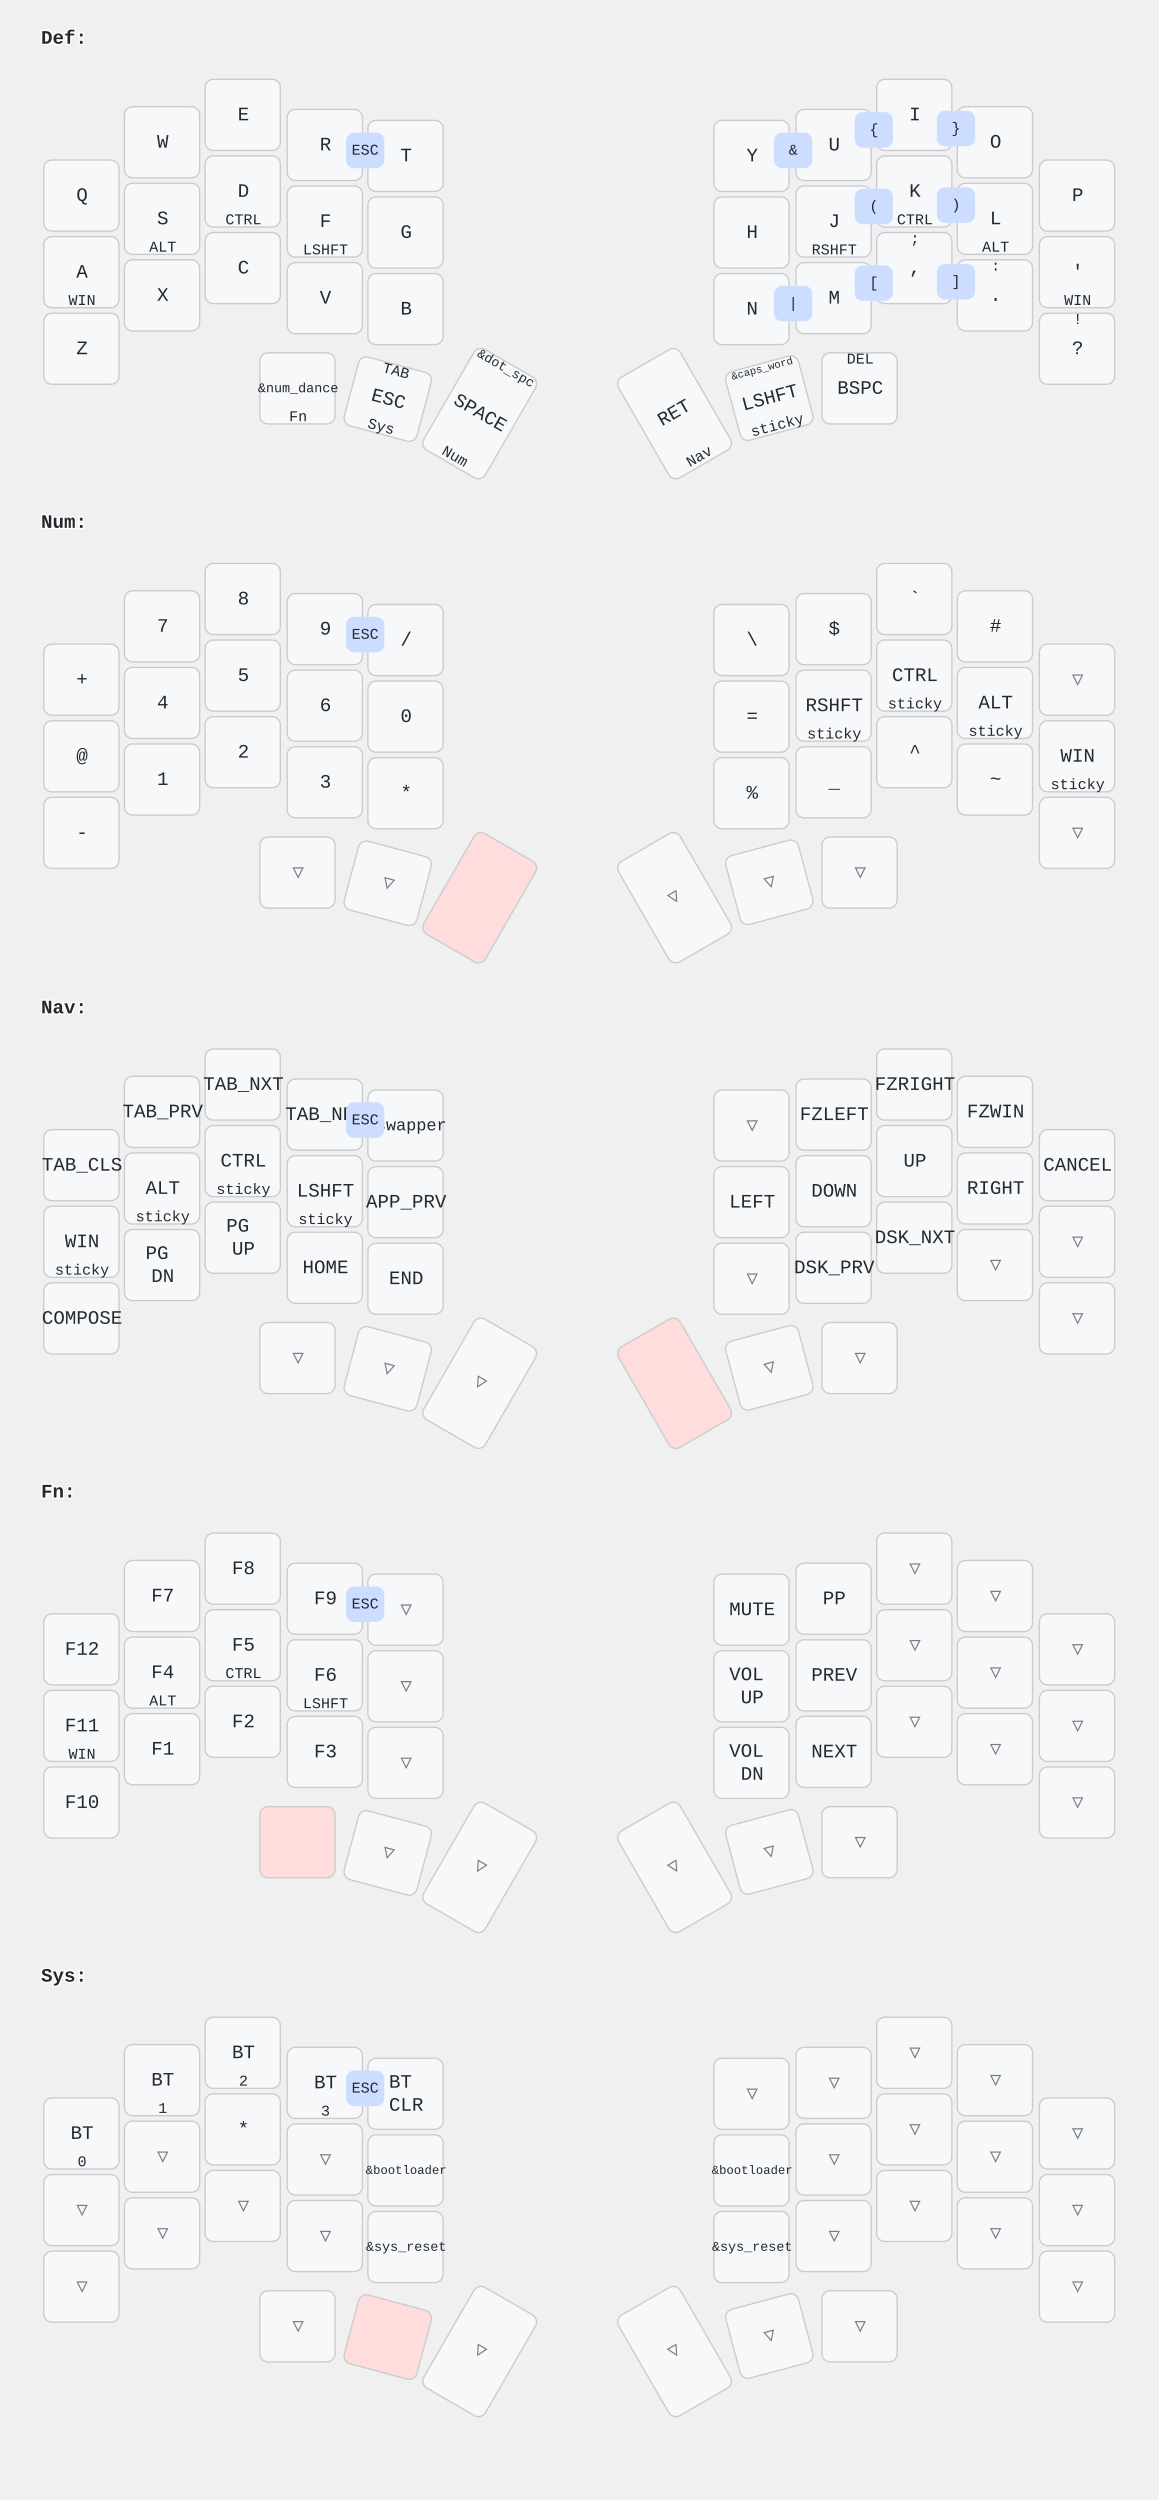
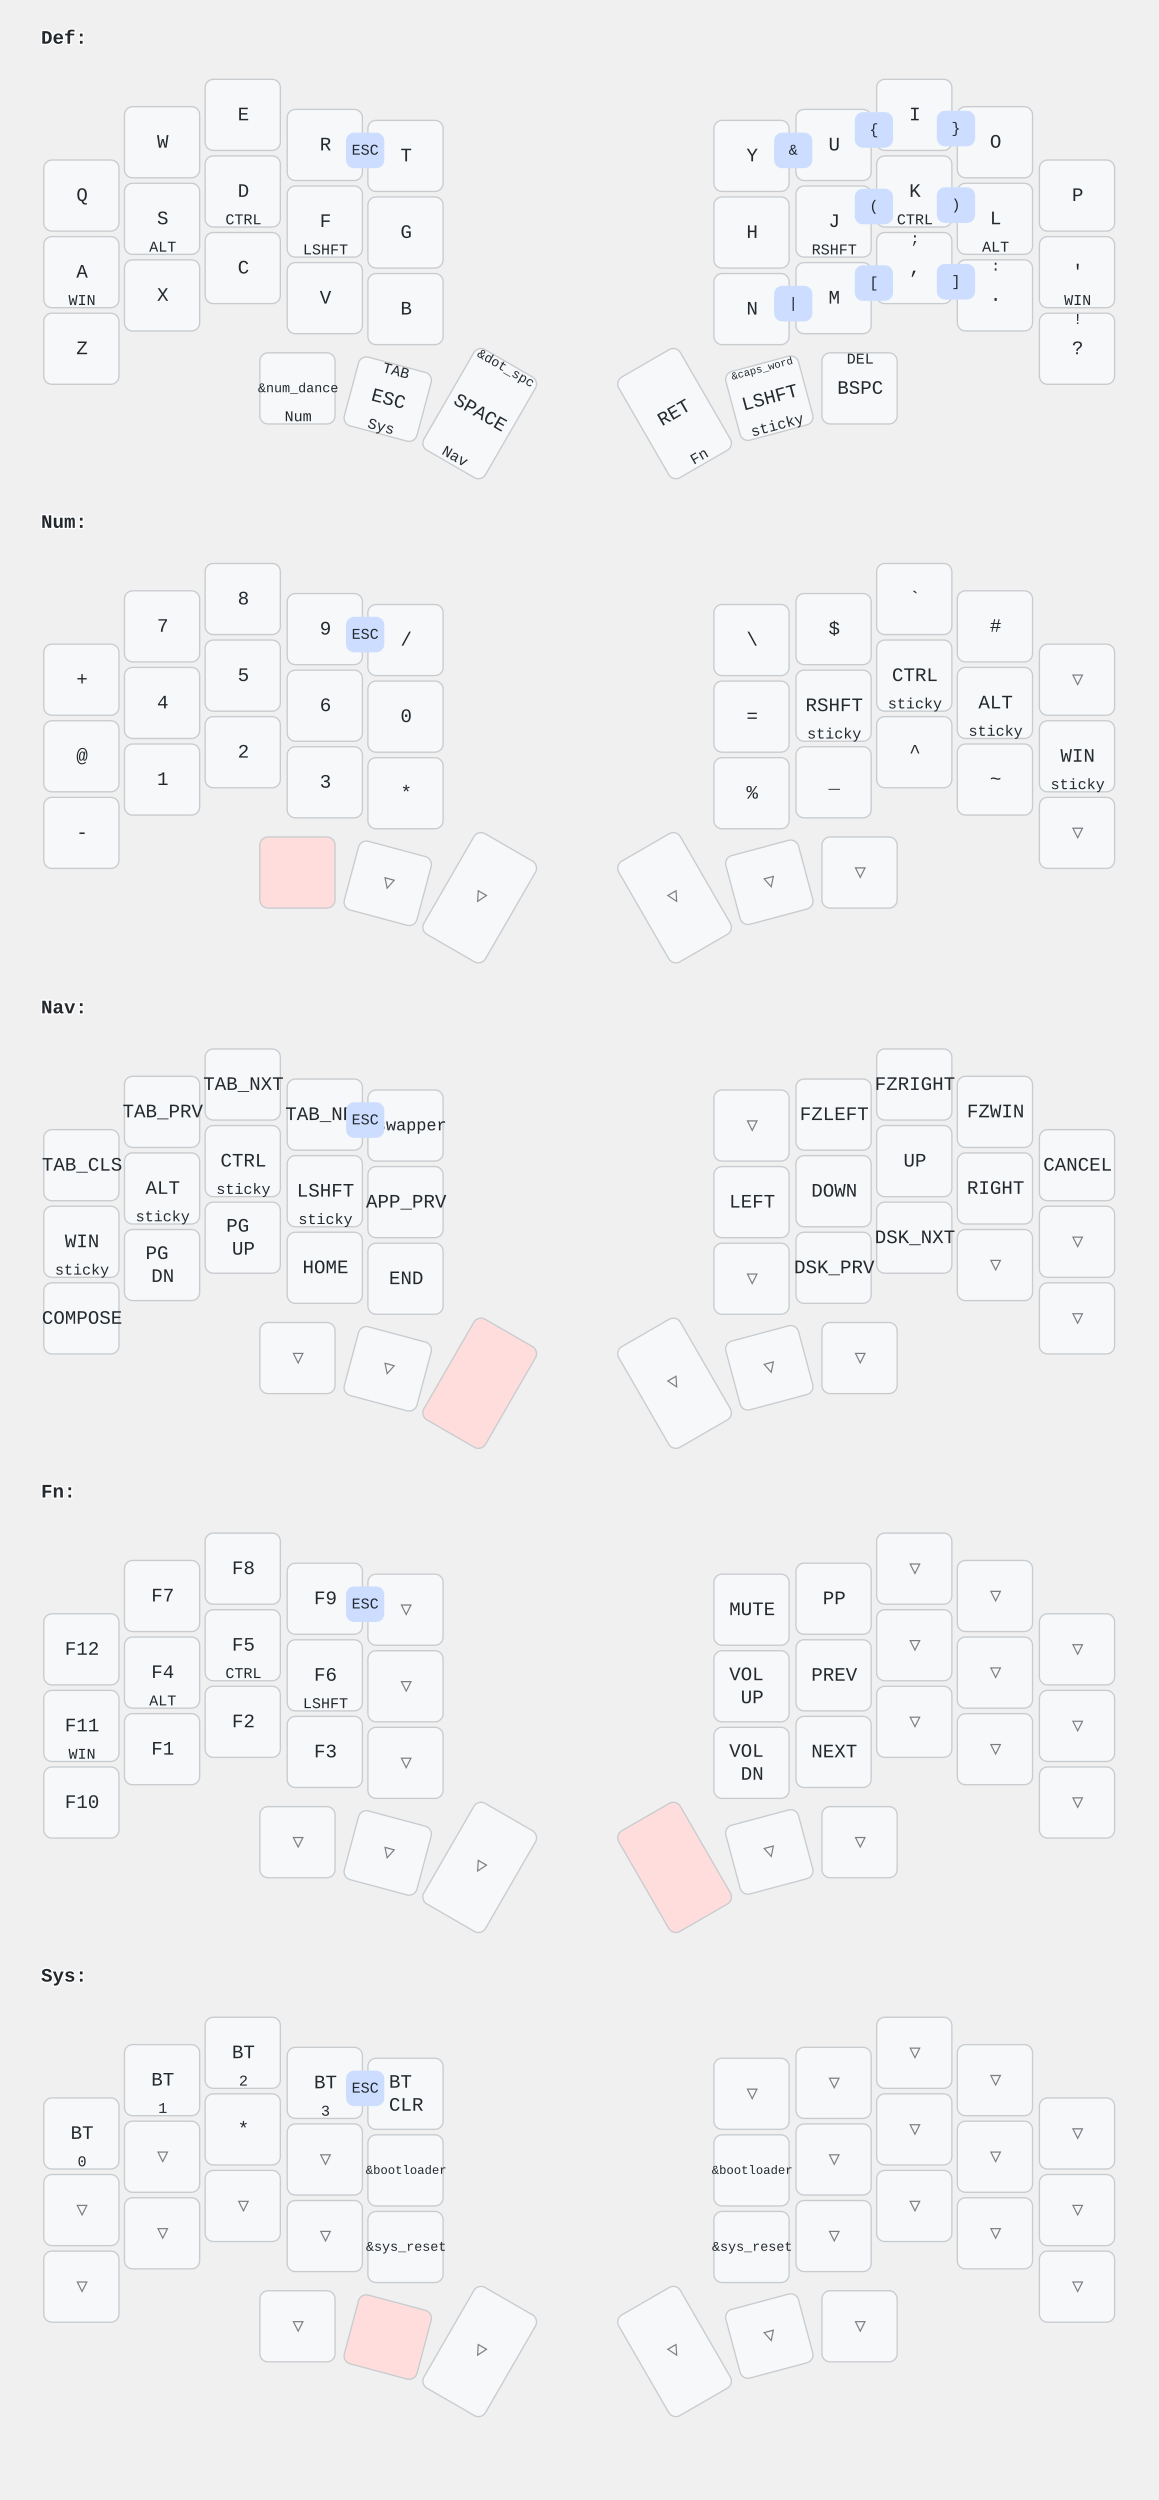
<svg xmlns="http://www.w3.org/2000/svg" width="847" height="1828" viewBox="0 0 847 1828" class="keymap">
  <style>/* inherit to force styles through use tags */
svg path {
    fill: inherit;
}

/* font and background color specifications */
svg.keymap {
    font-family: SFMono-Regular,Consolas,Liberation Mono,Menlo,monospace;
    font-size: 14px;
    font-kerning: normal;
    text-rendering: optimizeLegibility;
    fill: #24292e;
}

/* default key styling */
rect.key {
    fill: #f6f8fa;
    stroke: #c9cccf;
    stroke-width: 1;
}

/* default key side styling, only used is draw_key_sides is set */
rect.side {
    filter: brightness(90%);
}

/* color accent for combo boxes */
rect.combo, rect.combo-separate {
    fill: #cdf;
}

/* color accent for held keys */
rect.held, rect.combo.held {
    fill: #fdd;
}

/* color accent for ghost (optional) keys */
rect.ghost, rect.combo.ghost {
    stroke-dasharray: 4, 4;
    stroke-width: 2;
}

text {
    text-anchor: middle;
    dominant-baseline: middle;
}

/* styling for layer labels */
text.label {
    font-weight: bold;
    text-anchor: start;
    stroke: white;
    stroke-width: 2;
    paint-order: stroke;
}

/* styling for combo tap, and key hold/shifted label text */
text.combo, text.hold, text.shifted {
    font-size: 11px;
}

text.hold {
    text-anchor: middle;
    dominant-baseline: auto;
}

text.shifted {
    text-anchor: middle;
    dominant-baseline: hanging;
}

/* styling for hold/shifted label text in combo box */
text.combo.hold, text.combo.shifted {
    font-size: 8px;
}

/* lighter symbol for transparent keys */
text.trans {
    fill: #7b7e81;
}

/* styling for combo dendrons */
path.combo {
    stroke-width: 1;
    stroke: gray;
    fill: none;
}

/* Start Tabler Icons Cleanup */
/* cannot use height/width with glyphs */
.icon-tabler &gt; path {
    fill: inherit;
    stroke: inherit;
    stroke-width: 2;
}
/* hide tabler's default box */
.icon-tabler &gt; path[stroke="none"][fill="none"] {
    visibility: hidden;
}
/* End Tabler Icons Cleanup */
</style>
  <g transform="translate(30, 0)" class="layer-Def">
    <text x="0" y="28" class="label">Def:</text>
    <g transform="translate(0, 56)">
      <g transform="translate(30, 87)" class="key keypos-0">
        <rect rx="6" ry="6" x="-28" y="-26" width="55" height="52" class="key" />
        <text x="0" y="0" class="key tap">Q</text>
      </g>
      <g transform="translate(89, 48)" class="key keypos-1">
        <rect rx="6" ry="6" x="-28" y="-26" width="55" height="52" class="key" />
        <text x="0" y="0" class="key tap">W</text>
      </g>
      <g transform="translate(148, 28)" class="key keypos-2">
        <rect rx="6" ry="6" x="-28" y="-26" width="55" height="52" class="key" />
        <text x="0" y="0" class="key tap">E</text>
      </g>
      <g transform="translate(208, 50)" class="key keypos-3">
        <rect rx="6" ry="6" x="-28" y="-26" width="55" height="52" class="key" />
        <text x="0" y="0" class="key tap">R</text>
      </g>
      <g transform="translate(267, 58)" class="key keypos-4">
        <rect rx="6" ry="6" x="-28" y="-26" width="55" height="52" class="key" />
        <text x="0" y="0" class="key tap">T</text>
      </g>
      <g transform="translate(520, 58)" class="key keypos-5">
        <rect rx="6" ry="6" x="-28" y="-26" width="55" height="52" class="key" />
        <text x="0" y="0" class="key tap">Y</text>
      </g>
      <g transform="translate(580, 50)" class="key keypos-6">
        <rect rx="6" ry="6" x="-28" y="-26" width="55" height="52" class="key" />
        <text x="0" y="0" class="key tap">U</text>
      </g>
      <g transform="translate(639, 28)" class="key keypos-7">
        <rect rx="6" ry="6" x="-28" y="-26" width="55" height="52" class="key" />
        <text x="0" y="0" class="key tap">I</text>
      </g>
      <g transform="translate(698, 48)" class="key keypos-8">
        <rect rx="6" ry="6" x="-28" y="-26" width="55" height="52" class="key" />
        <text x="0" y="0" class="key tap">O</text>
      </g>
      <g transform="translate(758, 87)" class="key keypos-9">
        <rect rx="6" ry="6" x="-28" y="-26" width="55" height="52" class="key" />
        <text x="0" y="0" class="key tap">P</text>
      </g>
      <g transform="translate(30, 143)" class="key keypos-10">
        <rect rx="6" ry="6" x="-28" y="-26" width="55" height="52" class="key" />
        <text x="0" y="0" class="key tap">A</text>
        <text x="0" y="24" class="key hold">WIN</text>
      </g>
      <g transform="translate(89, 104)" class="key keypos-11">
        <rect rx="6" ry="6" x="-28" y="-26" width="55" height="52" class="key" />
        <text x="0" y="0" class="key tap">S</text>
        <text x="0" y="24" class="key hold">ALT</text>
      </g>
      <g transform="translate(148, 84)" class="key keypos-12">
        <rect rx="6" ry="6" x="-28" y="-26" width="55" height="52" class="key" />
        <text x="0" y="0" class="key tap">D</text>
        <text x="0" y="24" class="key hold">CTRL</text>
      </g>
      <g transform="translate(208, 106)" class="key keypos-13">
        <rect rx="6" ry="6" x="-28" y="-26" width="55" height="52" class="key" />
        <text x="0" y="0" class="key tap">F</text>
        <text x="0" y="24" class="key hold">LSHFT</text>
      </g>
      <g transform="translate(267, 114)" class="key keypos-14">
        <rect rx="6" ry="6" x="-28" y="-26" width="55" height="52" class="key" />
        <text x="0" y="0" class="key tap">G</text>
      </g>
      <g transform="translate(520, 114)" class="key keypos-15">
        <rect rx="6" ry="6" x="-28" y="-26" width="55" height="52" class="key" />
        <text x="0" y="0" class="key tap">H</text>
      </g>
      <g transform="translate(580, 106)" class="key keypos-16">
        <rect rx="6" ry="6" x="-28" y="-26" width="55" height="52" class="key" />
        <text x="0" y="0" class="key tap">J</text>
        <text x="0" y="24" class="key hold">RSHFT</text>
      </g>
      <g transform="translate(639, 84)" class="key keypos-17">
        <rect rx="6" ry="6" x="-28" y="-26" width="55" height="52" class="key" />
        <text x="0" y="0" class="key tap">K</text>
        <text x="0" y="24" class="key hold">CTRL</text>
      </g>
      <g transform="translate(698, 104)" class="key keypos-18">
        <rect rx="6" ry="6" x="-28" y="-26" width="55" height="52" class="key" />
        <text x="0" y="0" class="key tap">L</text>
        <text x="0" y="24" class="key hold">ALT</text>
      </g>
      <g transform="translate(758, 143)" class="key keypos-19">
        <rect rx="6" ry="6" x="-28" y="-26" width="55" height="52" class="key" />
        <text x="0" y="0" class="key tap">'</text>
        <text x="0" y="24" class="key hold">WIN</text>
      </g>
      <g transform="translate(30, 199)" class="key keypos-20">
        <rect rx="6" ry="6" x="-28" y="-26" width="55" height="52" class="key" />
        <text x="0" y="0" class="key tap">Z</text>
      </g>
      <g transform="translate(89, 160)" class="key keypos-21">
        <rect rx="6" ry="6" x="-28" y="-26" width="55" height="52" class="key" />
        <text x="0" y="0" class="key tap">X</text>
      </g>
      <g transform="translate(148, 140)" class="key keypos-22">
        <rect rx="6" ry="6" x="-28" y="-26" width="55" height="52" class="key" />
        <text x="0" y="0" class="key tap">C</text>
      </g>
      <g transform="translate(208, 162)" class="key keypos-23">
        <rect rx="6" ry="6" x="-28" y="-26" width="55" height="52" class="key" />
        <text x="0" y="0" class="key tap">V</text>
      </g>
      <g transform="translate(267, 170)" class="key keypos-24">
        <rect rx="6" ry="6" x="-28" y="-26" width="55" height="52" class="key" />
        <text x="0" y="0" class="key tap">B</text>
      </g>
      <g transform="translate(520, 170)" class="key keypos-25">
        <rect rx="6" ry="6" x="-28" y="-26" width="55" height="52" class="key" />
        <text x="0" y="0" class="key tap">N</text>
      </g>
      <g transform="translate(580, 162)" class="key keypos-26">
        <rect rx="6" ry="6" x="-28" y="-26" width="55" height="52" class="key" />
        <text x="0" y="0" class="key tap">M</text>
      </g>
      <g transform="translate(639, 140)" class="key keypos-27">
        <rect rx="6" ry="6" x="-28" y="-26" width="55" height="52" class="key" />
        <text x="0" y="0" class="key tap">,</text>
        <text x="0" y="-24" class="key shifted">;</text>
      </g>
      <g transform="translate(698, 160)" class="key keypos-28">
        <rect rx="6" ry="6" x="-28" y="-26" width="55" height="52" class="key" />
        <text x="0" y="0" class="key tap">.</text>
        <text x="0" y="-24" class="key shifted">:</text>
      </g>
      <g transform="translate(758, 199)" class="key keypos-29">
        <rect rx="6" ry="6" x="-28" y="-26" width="55" height="52" class="key" />
        <text x="0" y="0" class="key tap">?</text>
        <text x="0" y="-24" class="key shifted">!</text>
      </g>
      <g transform="translate(188, 228)" class="key keypos-30">
        <rect rx="6" ry="6" x="-28" y="-26" width="55" height="52" class="key" />
        <text x="0" y="0" class="key tap">
          <tspan style="font-size: 70%">&amp;num_dance</tspan>
        </text>
-         <text x="0" y="24" class="key hold">Fn</text>
+         <text x="0" y="24" class="key hold">Num</text>
      </g>
      <g transform="translate(254, 236) rotate(15.0)" class="key keypos-31">
        <rect rx="6" ry="6" x="-28" y="-26" width="55" height="52" class="key" />
        <text x="0" y="0" class="key tap">ESC</text>
        <text x="0" y="24" class="key hold">Sys</text>
        <text x="0" y="-24" class="key shifted">TAB</text>
      </g>
      <g transform="translate(321, 246) rotate(30.0)" class="key keypos-32">
        <rect rx="6" ry="6" x="-26" y="-42" width="52" height="85" class="key" />
        <text x="0" y="0" class="key tap">SPACE</text>
-         <text x="0" y="40" class="key hold">Num</text>
+         <text x="0" y="40" class="key hold">Nav</text>
        <text x="0" y="-40" class="key shifted">
          <tspan style="font-size: 88%">&amp;dot_spc</tspan>
        </text>
      </g>
      <g transform="translate(463, 246) rotate(-30.0)" class="key keypos-33">
        <rect rx="6" ry="6" x="-26" y="-42" width="52" height="85" class="key" />
        <text x="0" y="0" class="key tap">RET</text>
-         <text x="0" y="40" class="key hold">Nav</text>
+         <text x="0" y="40" class="key hold">Fn</text>
      </g>
      <g transform="translate(533, 235) rotate(-15.0)" class="key keypos-34">
        <rect rx="6" ry="6" x="-28" y="-26" width="55" height="52" class="key" />
        <text x="0" y="0" class="key tap">LSHFT</text>
        <text x="0" y="24" class="key hold">sticky</text>
        <text x="0" y="-24" class="key shifted">
          <tspan style="font-size: 70%">&amp;caps_word</tspan>
        </text>
      </g>
      <g transform="translate(599, 228)" class="key keypos-35">
        <rect rx="6" ry="6" x="-28" y="-26" width="55" height="52" class="key" />
        <text x="0" y="0" class="key tap">BSPC</text>
        <text x="0" y="-24" class="key shifted">DEL</text>
      </g>
      <g class="combo combopos-0">
        <rect rx="6" ry="6" x="223" y="41" width="28" height="26" class="combo" />
        <text x="237" y="54" class="combo tap">ESC</text>
      </g>
      <g class="combo combopos-1">
        <rect rx="6" ry="6" x="536" y="41" width="28" height="26" class="combo" />
        <text x="550" y="54" class="combo tap">&amp;</text>
      </g>
      <g class="combo combopos-2">
        <rect rx="6" ry="6" x="595" y="26" width="28" height="26" class="combo" />
        <text x="609" y="39" class="combo tap">{</text>
      </g>
      <g class="combo combopos-3">
        <rect rx="6" ry="6" x="655" y="25" width="28" height="26" class="combo" />
        <text x="669" y="38" class="combo tap">}</text>
      </g>
      <g class="combo combopos-4">
        <rect rx="6" ry="6" x="595" y="82" width="28" height="26" class="combo" />
        <text x="609" y="95" class="combo tap">(</text>
      </g>
      <g class="combo combopos-5">
        <rect rx="6" ry="6" x="655" y="81" width="28" height="26" class="combo" />
        <text x="669" y="94" class="combo tap">)</text>
      </g>
      <g class="combo combopos-6">
        <rect rx="6" ry="6" x="536" y="153" width="28" height="26" class="combo" />
        <text x="550" y="166" class="combo tap">|</text>
      </g>
      <g class="combo combopos-7">
        <rect rx="6" ry="6" x="595" y="138" width="28" height="26" class="combo" />
        <text x="609" y="151" class="combo tap">[</text>
      </g>
      <g class="combo combopos-8">
        <rect rx="6" ry="6" x="655" y="137" width="28" height="26" class="combo" />
        <text x="669" y="150" class="combo tap">]</text>
      </g>
    </g>
  </g>
  <g transform="translate(30, 354)" class="layer-Num">
    <text x="0" y="28" class="label">Num:</text>
    <g transform="translate(0, 56)">
      <g transform="translate(30, 87)" class="key keypos-0">
        <rect rx="6" ry="6" x="-28" y="-26" width="55" height="52" class="key" />
        <text x="0" y="0" class="key tap">+</text>
      </g>
      <g transform="translate(89, 48)" class="key keypos-1">
        <rect rx="6" ry="6" x="-28" y="-26" width="55" height="52" class="key" />
        <text x="0" y="0" class="key tap">7</text>
      </g>
      <g transform="translate(148, 28)" class="key keypos-2">
        <rect rx="6" ry="6" x="-28" y="-26" width="55" height="52" class="key" />
        <text x="0" y="0" class="key tap">8</text>
      </g>
      <g transform="translate(208, 50)" class="key keypos-3">
        <rect rx="6" ry="6" x="-28" y="-26" width="55" height="52" class="key" />
        <text x="0" y="0" class="key tap">9</text>
      </g>
      <g transform="translate(267, 58)" class="key keypos-4">
        <rect rx="6" ry="6" x="-28" y="-26" width="55" height="52" class="key" />
        <text x="0" y="0" class="key tap">/</text>
      </g>
      <g transform="translate(520, 58)" class="key keypos-5">
        <rect rx="6" ry="6" x="-28" y="-26" width="55" height="52" class="key" />
        <text x="0" y="0" class="key tap">\</text>
      </g>
      <g transform="translate(580, 50)" class="key keypos-6">
        <rect rx="6" ry="6" x="-28" y="-26" width="55" height="52" class="key" />
        <text x="0" y="0" class="key tap">$</text>
      </g>
      <g transform="translate(639, 28)" class="key keypos-7">
        <rect rx="6" ry="6" x="-28" y="-26" width="55" height="52" class="key" />
        <text x="0" y="0" class="key tap">`</text>
      </g>
      <g transform="translate(698, 48)" class="key keypos-8">
        <rect rx="6" ry="6" x="-28" y="-26" width="55" height="52" class="key" />
        <text x="0" y="0" class="key tap">#</text>
      </g>
      <g transform="translate(758, 87)" class="key trans keypos-9">
        <rect rx="6" ry="6" x="-28" y="-26" width="55" height="52" class="key trans" />
        <text x="0" y="0" class="key trans tap">▽</text>
      </g>
      <g transform="translate(30, 143)" class="key keypos-10">
        <rect rx="6" ry="6" x="-28" y="-26" width="55" height="52" class="key" />
        <text x="0" y="0" class="key tap">@</text>
      </g>
      <g transform="translate(89, 104)" class="key keypos-11">
        <rect rx="6" ry="6" x="-28" y="-26" width="55" height="52" class="key" />
        <text x="0" y="0" class="key tap">4</text>
      </g>
      <g transform="translate(148, 84)" class="key keypos-12">
        <rect rx="6" ry="6" x="-28" y="-26" width="55" height="52" class="key" />
        <text x="0" y="0" class="key tap">5</text>
      </g>
      <g transform="translate(208, 106)" class="key keypos-13">
        <rect rx="6" ry="6" x="-28" y="-26" width="55" height="52" class="key" />
        <text x="0" y="0" class="key tap">6</text>
      </g>
      <g transform="translate(267, 114)" class="key keypos-14">
        <rect rx="6" ry="6" x="-28" y="-26" width="55" height="52" class="key" />
        <text x="0" y="0" class="key tap">0</text>
      </g>
      <g transform="translate(520, 114)" class="key keypos-15">
        <rect rx="6" ry="6" x="-28" y="-26" width="55" height="52" class="key" />
        <text x="0" y="0" class="key tap">=</text>
      </g>
      <g transform="translate(580, 106)" class="key keypos-16">
        <rect rx="6" ry="6" x="-28" y="-26" width="55" height="52" class="key" />
        <text x="0" y="0" class="key tap">RSHFT</text>
        <text x="0" y="24" class="key hold">sticky</text>
      </g>
      <g transform="translate(639, 84)" class="key keypos-17">
        <rect rx="6" ry="6" x="-28" y="-26" width="55" height="52" class="key" />
        <text x="0" y="0" class="key tap">CTRL</text>
        <text x="0" y="24" class="key hold">sticky</text>
      </g>
      <g transform="translate(698, 104)" class="key keypos-18">
        <rect rx="6" ry="6" x="-28" y="-26" width="55" height="52" class="key" />
        <text x="0" y="0" class="key tap">ALT</text>
        <text x="0" y="24" class="key hold">sticky</text>
      </g>
      <g transform="translate(758, 143)" class="key keypos-19">
        <rect rx="6" ry="6" x="-28" y="-26" width="55" height="52" class="key" />
        <text x="0" y="0" class="key tap">WIN</text>
        <text x="0" y="24" class="key hold">sticky</text>
      </g>
      <g transform="translate(30, 199)" class="key keypos-20">
        <rect rx="6" ry="6" x="-28" y="-26" width="55" height="52" class="key" />
        <text x="0" y="0" class="key tap">-</text>
      </g>
      <g transform="translate(89, 160)" class="key keypos-21">
        <rect rx="6" ry="6" x="-28" y="-26" width="55" height="52" class="key" />
        <text x="0" y="0" class="key tap">1</text>
      </g>
      <g transform="translate(148, 140)" class="key keypos-22">
        <rect rx="6" ry="6" x="-28" y="-26" width="55" height="52" class="key" />
        <text x="0" y="0" class="key tap">2</text>
      </g>
      <g transform="translate(208, 162)" class="key keypos-23">
        <rect rx="6" ry="6" x="-28" y="-26" width="55" height="52" class="key" />
        <text x="0" y="0" class="key tap">3</text>
      </g>
      <g transform="translate(267, 170)" class="key keypos-24">
        <rect rx="6" ry="6" x="-28" y="-26" width="55" height="52" class="key" />
        <text x="0" y="0" class="key tap">*</text>
      </g>
      <g transform="translate(520, 170)" class="key keypos-25">
        <rect rx="6" ry="6" x="-28" y="-26" width="55" height="52" class="key" />
        <text x="0" y="0" class="key tap">%</text>
      </g>
      <g transform="translate(580, 162)" class="key keypos-26">
        <rect rx="6" ry="6" x="-28" y="-26" width="55" height="52" class="key" />
        <text x="0" y="0" class="key tap">_</text>
      </g>
      <g transform="translate(639, 140)" class="key keypos-27">
        <rect rx="6" ry="6" x="-28" y="-26" width="55" height="52" class="key" />
        <text x="0" y="0" class="key tap">^</text>
      </g>
      <g transform="translate(698, 160)" class="key keypos-28">
        <rect rx="6" ry="6" x="-28" y="-26" width="55" height="52" class="key" />
        <text x="0" y="0" class="key tap">~</text>
      </g>
      <g transform="translate(758, 199)" class="key trans keypos-29">
        <rect rx="6" ry="6" x="-28" y="-26" width="55" height="52" class="key trans" />
        <text x="0" y="0" class="key trans tap">▽</text>
      </g>
-       <g transform="translate(188, 228)" class="key trans keypos-30">
-         <rect rx="6" ry="6" x="-28" y="-26" width="55" height="52" class="key trans" />
-         <text x="0" y="0" class="key trans tap">▽</text>
+       <g transform="translate(188, 228)" class="key held keypos-30">
+         <rect rx="6" ry="6" x="-28" y="-26" width="55" height="52" class="key held" />
      </g>
      <g transform="translate(254, 236) rotate(15.0)" class="key trans keypos-31">
        <rect rx="6" ry="6" x="-28" y="-26" width="55" height="52" class="key trans" />
        <text x="0" y="0" class="key trans tap">▽</text>
      </g>
-       <g transform="translate(321, 246) rotate(30.0)" class="key held keypos-32">
-         <rect rx="6" ry="6" x="-26" y="-42" width="52" height="85" class="key held" />
+       <g transform="translate(321, 246) rotate(30.0)" class="key trans keypos-32">
+         <rect rx="6" ry="6" x="-26" y="-42" width="52" height="85" class="key trans" />
+         <text x="0" y="0" class="key trans tap">▽</text>
      </g>
      <g transform="translate(463, 246) rotate(-30.0)" class="key trans keypos-33">
        <rect rx="6" ry="6" x="-26" y="-42" width="52" height="85" class="key trans" />
        <text x="0" y="0" class="key trans tap">▽</text>
      </g>
      <g transform="translate(533, 235) rotate(-15.0)" class="key trans keypos-34">
        <rect rx="6" ry="6" x="-28" y="-26" width="55" height="52" class="key trans" />
        <text x="0" y="0" class="key trans tap">▽</text>
      </g>
      <g transform="translate(599, 228)" class="key trans keypos-35">
        <rect rx="6" ry="6" x="-28" y="-26" width="55" height="52" class="key trans" />
        <text x="0" y="0" class="key trans tap">▽</text>
      </g>
      <g class="combo combopos-0">
        <rect rx="6" ry="6" x="223" y="41" width="28" height="26" class="combo" />
        <text x="237" y="54" class="combo tap">ESC</text>
      </g>
    </g>
  </g>
  <g transform="translate(30, 709)" class="layer-Nav">
    <text x="0" y="28" class="label">Nav:</text>
    <g transform="translate(0, 56)">
      <g transform="translate(30, 87)" class="key keypos-0">
        <rect rx="6" ry="6" x="-28" y="-26" width="55" height="52" class="key" />
        <text x="0" y="0" class="key tap">TAB_CLS</text>
      </g>
      <g transform="translate(89, 48)" class="key keypos-1">
        <rect rx="6" ry="6" x="-28" y="-26" width="55" height="52" class="key" />
        <text x="0" y="0" class="key tap">TAB_PRV</text>
      </g>
      <g transform="translate(148, 28)" class="key keypos-2">
        <rect rx="6" ry="6" x="-28" y="-26" width="55" height="52" class="key" />
        <text x="0" y="0" class="key tap">TAB_NXT</text>
      </g>
      <g transform="translate(208, 50)" class="key keypos-3">
        <rect rx="6" ry="6" x="-28" y="-26" width="55" height="52" class="key" />
        <text x="0" y="0" class="key tap">TAB_NEW</text>
      </g>
      <g transform="translate(267, 58)" class="key keypos-4">
        <rect rx="6" ry="6" x="-28" y="-26" width="55" height="52" class="key" />
        <text x="0" y="0" class="key tap">
          <tspan style="font-size: 88%">&amp;swapper</tspan>
        </text>
      </g>
      <g transform="translate(520, 58)" class="key trans keypos-5">
        <rect rx="6" ry="6" x="-28" y="-26" width="55" height="52" class="key trans" />
        <text x="0" y="0" class="key trans tap">▽</text>
      </g>
      <g transform="translate(580, 50)" class="key keypos-6">
        <rect rx="6" ry="6" x="-28" y="-26" width="55" height="52" class="key" />
        <text x="0" y="0" class="key tap">FZLEFT</text>
      </g>
      <g transform="translate(639, 28)" class="key keypos-7">
        <rect rx="6" ry="6" x="-28" y="-26" width="55" height="52" class="key" />
        <text x="0" y="0" class="key tap">FZRIGHT</text>
      </g>
      <g transform="translate(698, 48)" class="key keypos-8">
        <rect rx="6" ry="6" x="-28" y="-26" width="55" height="52" class="key" />
        <text x="0" y="0" class="key tap">FZWIN</text>
      </g>
      <g transform="translate(758, 87)" class="key keypos-9">
        <rect rx="6" ry="6" x="-28" y="-26" width="55" height="52" class="key" />
        <text x="0" y="0" class="key tap">CANCEL</text>
      </g>
      <g transform="translate(30, 143)" class="key keypos-10">
        <rect rx="6" ry="6" x="-28" y="-26" width="55" height="52" class="key" />
        <text x="0" y="0" class="key tap">WIN</text>
        <text x="0" y="24" class="key hold">sticky</text>
      </g>
      <g transform="translate(89, 104)" class="key keypos-11">
        <rect rx="6" ry="6" x="-28" y="-26" width="55" height="52" class="key" />
        <text x="0" y="0" class="key tap">ALT</text>
        <text x="0" y="24" class="key hold">sticky</text>
      </g>
      <g transform="translate(148, 84)" class="key keypos-12">
        <rect rx="6" ry="6" x="-28" y="-26" width="55" height="52" class="key" />
        <text x="0" y="0" class="key tap">CTRL</text>
        <text x="0" y="24" class="key hold">sticky</text>
      </g>
      <g transform="translate(208, 106)" class="key keypos-13">
        <rect rx="6" ry="6" x="-28" y="-26" width="55" height="52" class="key" />
        <text x="0" y="0" class="key tap">LSHFT</text>
        <text x="0" y="24" class="key hold">sticky</text>
      </g>
      <g transform="translate(267, 114)" class="key keypos-14">
        <rect rx="6" ry="6" x="-28" y="-26" width="55" height="52" class="key" />
        <text x="0" y="0" class="key tap">APP_PRV</text>
      </g>
      <g transform="translate(520, 114)" class="key keypos-15">
        <rect rx="6" ry="6" x="-28" y="-26" width="55" height="52" class="key" />
        <text x="0" y="0" class="key tap">LEFT</text>
      </g>
      <g transform="translate(580, 106)" class="key keypos-16">
        <rect rx="6" ry="6" x="-28" y="-26" width="55" height="52" class="key" />
        <text x="0" y="0" class="key tap">DOWN</text>
      </g>
      <g transform="translate(639, 84)" class="key keypos-17">
        <rect rx="6" ry="6" x="-28" y="-26" width="55" height="52" class="key" />
        <text x="0" y="0" class="key tap">UP</text>
      </g>
      <g transform="translate(698, 104)" class="key keypos-18">
        <rect rx="6" ry="6" x="-28" y="-26" width="55" height="52" class="key" />
        <text x="0" y="0" class="key tap">RIGHT</text>
      </g>
      <g transform="translate(758, 143)" class="key trans keypos-19">
        <rect rx="6" ry="6" x="-28" y="-26" width="55" height="52" class="key trans" />
        <text x="0" y="0" class="key trans tap">▽</text>
      </g>
      <g transform="translate(30, 199)" class="key keypos-20">
        <rect rx="6" ry="6" x="-28" y="-26" width="55" height="52" class="key" />
        <text x="0" y="0" class="key tap">COMPOSE</text>
      </g>
      <g transform="translate(89, 160)" class="key keypos-21">
        <rect rx="6" ry="6" x="-28" y="-26" width="55" height="52" class="key" />
        <text x="0" y="0" class="key tap">
          <tspan x="0" dy="-0.6em">PG</tspan>
          <tspan x="0" dy="1.2em">DN</tspan>
        </text>
      </g>
      <g transform="translate(148, 140)" class="key keypos-22">
        <rect rx="6" ry="6" x="-28" y="-26" width="55" height="52" class="key" />
        <text x="0" y="0" class="key tap">
          <tspan x="0" dy="-0.6em">PG</tspan>
          <tspan x="0" dy="1.2em">UP</tspan>
        </text>
      </g>
      <g transform="translate(208, 162)" class="key keypos-23">
        <rect rx="6" ry="6" x="-28" y="-26" width="55" height="52" class="key" />
        <text x="0" y="0" class="key tap">HOME</text>
      </g>
      <g transform="translate(267, 170)" class="key keypos-24">
        <rect rx="6" ry="6" x="-28" y="-26" width="55" height="52" class="key" />
        <text x="0" y="0" class="key tap">END</text>
      </g>
      <g transform="translate(520, 170)" class="key trans keypos-25">
        <rect rx="6" ry="6" x="-28" y="-26" width="55" height="52" class="key trans" />
        <text x="0" y="0" class="key trans tap">▽</text>
      </g>
      <g transform="translate(580, 162)" class="key keypos-26">
        <rect rx="6" ry="6" x="-28" y="-26" width="55" height="52" class="key" />
        <text x="0" y="0" class="key tap">DSK_PRV</text>
      </g>
      <g transform="translate(639, 140)" class="key keypos-27">
        <rect rx="6" ry="6" x="-28" y="-26" width="55" height="52" class="key" />
        <text x="0" y="0" class="key tap">DSK_NXT</text>
      </g>
      <g transform="translate(698, 160)" class="key trans keypos-28">
        <rect rx="6" ry="6" x="-28" y="-26" width="55" height="52" class="key trans" />
        <text x="0" y="0" class="key trans tap">▽</text>
      </g>
      <g transform="translate(758, 199)" class="key trans keypos-29">
        <rect rx="6" ry="6" x="-28" y="-26" width="55" height="52" class="key trans" />
        <text x="0" y="0" class="key trans tap">▽</text>
      </g>
      <g transform="translate(188, 228)" class="key trans keypos-30">
        <rect rx="6" ry="6" x="-28" y="-26" width="55" height="52" class="key trans" />
        <text x="0" y="0" class="key trans tap">▽</text>
      </g>
      <g transform="translate(254, 236) rotate(15.0)" class="key trans keypos-31">
        <rect rx="6" ry="6" x="-28" y="-26" width="55" height="52" class="key trans" />
        <text x="0" y="0" class="key trans tap">▽</text>
      </g>
-       <g transform="translate(321, 246) rotate(30.0)" class="key trans keypos-32">
+       <g transform="translate(321, 246) rotate(30.0)" class="key held keypos-32">
+         <rect rx="6" ry="6" x="-26" y="-42" width="52" height="85" class="key held" />
+       </g>
+       <g transform="translate(463, 246) rotate(-30.0)" class="key trans keypos-33">
        <rect rx="6" ry="6" x="-26" y="-42" width="52" height="85" class="key trans" />
        <text x="0" y="0" class="key trans tap">▽</text>
-       </g>
-       <g transform="translate(463, 246) rotate(-30.0)" class="key held keypos-33">
-         <rect rx="6" ry="6" x="-26" y="-42" width="52" height="85" class="key held" />
      </g>
      <g transform="translate(533, 235) rotate(-15.0)" class="key trans keypos-34">
        <rect rx="6" ry="6" x="-28" y="-26" width="55" height="52" class="key trans" />
        <text x="0" y="0" class="key trans tap">▽</text>
      </g>
      <g transform="translate(599, 228)" class="key trans keypos-35">
        <rect rx="6" ry="6" x="-28" y="-26" width="55" height="52" class="key trans" />
        <text x="0" y="0" class="key trans tap">▽</text>
      </g>
      <g class="combo combopos-0">
        <rect rx="6" ry="6" x="223" y="41" width="28" height="26" class="combo" />
        <text x="237" y="54" class="combo tap">ESC</text>
      </g>
    </g>
  </g>
  <g transform="translate(30, 1063)" class="layer-Fn">
    <text x="0" y="28" class="label">Fn:</text>
    <g transform="translate(0, 56)">
      <g transform="translate(30, 87)" class="key keypos-0">
        <rect rx="6" ry="6" x="-28" y="-26" width="55" height="52" class="key" />
        <text x="0" y="0" class="key tap">F12</text>
      </g>
      <g transform="translate(89, 48)" class="key keypos-1">
        <rect rx="6" ry="6" x="-28" y="-26" width="55" height="52" class="key" />
        <text x="0" y="0" class="key tap">F7</text>
      </g>
      <g transform="translate(148, 28)" class="key keypos-2">
        <rect rx="6" ry="6" x="-28" y="-26" width="55" height="52" class="key" />
        <text x="0" y="0" class="key tap">F8</text>
      </g>
      <g transform="translate(208, 50)" class="key keypos-3">
        <rect rx="6" ry="6" x="-28" y="-26" width="55" height="52" class="key" />
        <text x="0" y="0" class="key tap">F9</text>
      </g>
      <g transform="translate(267, 58)" class="key trans keypos-4">
        <rect rx="6" ry="6" x="-28" y="-26" width="55" height="52" class="key trans" />
        <text x="0" y="0" class="key trans tap">▽</text>
      </g>
      <g transform="translate(520, 58)" class="key keypos-5">
        <rect rx="6" ry="6" x="-28" y="-26" width="55" height="52" class="key" />
        <text x="0" y="0" class="key tap">MUTE</text>
      </g>
      <g transform="translate(580, 50)" class="key keypos-6">
        <rect rx="6" ry="6" x="-28" y="-26" width="55" height="52" class="key" />
        <text x="0" y="0" class="key tap">PP</text>
      </g>
      <g transform="translate(639, 28)" class="key trans keypos-7">
        <rect rx="6" ry="6" x="-28" y="-26" width="55" height="52" class="key trans" />
        <text x="0" y="0" class="key trans tap">▽</text>
      </g>
      <g transform="translate(698, 48)" class="key trans keypos-8">
        <rect rx="6" ry="6" x="-28" y="-26" width="55" height="52" class="key trans" />
        <text x="0" y="0" class="key trans tap">▽</text>
      </g>
      <g transform="translate(758, 87)" class="key trans keypos-9">
        <rect rx="6" ry="6" x="-28" y="-26" width="55" height="52" class="key trans" />
        <text x="0" y="0" class="key trans tap">▽</text>
      </g>
      <g transform="translate(30, 143)" class="key keypos-10">
        <rect rx="6" ry="6" x="-28" y="-26" width="55" height="52" class="key" />
        <text x="0" y="0" class="key tap">F11</text>
        <text x="0" y="24" class="key hold">WIN</text>
      </g>
      <g transform="translate(89, 104)" class="key keypos-11">
        <rect rx="6" ry="6" x="-28" y="-26" width="55" height="52" class="key" />
        <text x="0" y="0" class="key tap">F4</text>
        <text x="0" y="24" class="key hold">ALT</text>
      </g>
      <g transform="translate(148, 84)" class="key keypos-12">
        <rect rx="6" ry="6" x="-28" y="-26" width="55" height="52" class="key" />
        <text x="0" y="0" class="key tap">F5</text>
        <text x="0" y="24" class="key hold">CTRL</text>
      </g>
      <g transform="translate(208, 106)" class="key keypos-13">
        <rect rx="6" ry="6" x="-28" y="-26" width="55" height="52" class="key" />
        <text x="0" y="0" class="key tap">F6</text>
        <text x="0" y="24" class="key hold">LSHFT</text>
      </g>
      <g transform="translate(267, 114)" class="key trans keypos-14">
        <rect rx="6" ry="6" x="-28" y="-26" width="55" height="52" class="key trans" />
        <text x="0" y="0" class="key trans tap">▽</text>
      </g>
      <g transform="translate(520, 114)" class="key keypos-15">
        <rect rx="6" ry="6" x="-28" y="-26" width="55" height="52" class="key" />
        <text x="0" y="0" class="key tap">
          <tspan x="0" dy="-0.6em">VOL</tspan>
          <tspan x="0" dy="1.2em">UP</tspan>
        </text>
      </g>
      <g transform="translate(580, 106)" class="key keypos-16">
        <rect rx="6" ry="6" x="-28" y="-26" width="55" height="52" class="key" />
        <text x="0" y="0" class="key tap">PREV</text>
      </g>
      <g transform="translate(639, 84)" class="key trans keypos-17">
        <rect rx="6" ry="6" x="-28" y="-26" width="55" height="52" class="key trans" />
        <text x="0" y="0" class="key trans tap">▽</text>
      </g>
      <g transform="translate(698, 104)" class="key trans keypos-18">
        <rect rx="6" ry="6" x="-28" y="-26" width="55" height="52" class="key trans" />
        <text x="0" y="0" class="key trans tap">▽</text>
      </g>
      <g transform="translate(758, 143)" class="key trans keypos-19">
        <rect rx="6" ry="6" x="-28" y="-26" width="55" height="52" class="key trans" />
        <text x="0" y="0" class="key trans tap">▽</text>
      </g>
      <g transform="translate(30, 199)" class="key keypos-20">
        <rect rx="6" ry="6" x="-28" y="-26" width="55" height="52" class="key" />
        <text x="0" y="0" class="key tap">F10</text>
      </g>
      <g transform="translate(89, 160)" class="key keypos-21">
        <rect rx="6" ry="6" x="-28" y="-26" width="55" height="52" class="key" />
        <text x="0" y="0" class="key tap">F1</text>
      </g>
      <g transform="translate(148, 140)" class="key keypos-22">
        <rect rx="6" ry="6" x="-28" y="-26" width="55" height="52" class="key" />
        <text x="0" y="0" class="key tap">F2</text>
      </g>
      <g transform="translate(208, 162)" class="key keypos-23">
        <rect rx="6" ry="6" x="-28" y="-26" width="55" height="52" class="key" />
        <text x="0" y="0" class="key tap">F3</text>
      </g>
      <g transform="translate(267, 170)" class="key trans keypos-24">
        <rect rx="6" ry="6" x="-28" y="-26" width="55" height="52" class="key trans" />
        <text x="0" y="0" class="key trans tap">▽</text>
      </g>
      <g transform="translate(520, 170)" class="key keypos-25">
        <rect rx="6" ry="6" x="-28" y="-26" width="55" height="52" class="key" />
        <text x="0" y="0" class="key tap">
          <tspan x="0" dy="-0.6em">VOL</tspan>
          <tspan x="0" dy="1.2em">DN</tspan>
        </text>
      </g>
      <g transform="translate(580, 162)" class="key keypos-26">
        <rect rx="6" ry="6" x="-28" y="-26" width="55" height="52" class="key" />
        <text x="0" y="0" class="key tap">NEXT</text>
      </g>
      <g transform="translate(639, 140)" class="key trans keypos-27">
        <rect rx="6" ry="6" x="-28" y="-26" width="55" height="52" class="key trans" />
        <text x="0" y="0" class="key trans tap">▽</text>
      </g>
      <g transform="translate(698, 160)" class="key trans keypos-28">
        <rect rx="6" ry="6" x="-28" y="-26" width="55" height="52" class="key trans" />
        <text x="0" y="0" class="key trans tap">▽</text>
      </g>
      <g transform="translate(758, 199)" class="key trans keypos-29">
        <rect rx="6" ry="6" x="-28" y="-26" width="55" height="52" class="key trans" />
        <text x="0" y="0" class="key trans tap">▽</text>
      </g>
-       <g transform="translate(188, 228)" class="key held keypos-30">
-         <rect rx="6" ry="6" x="-28" y="-26" width="55" height="52" class="key held" />
+       <g transform="translate(188, 228)" class="key trans keypos-30">
+         <rect rx="6" ry="6" x="-28" y="-26" width="55" height="52" class="key trans" />
+         <text x="0" y="0" class="key trans tap">▽</text>
      </g>
      <g transform="translate(254, 236) rotate(15.0)" class="key trans keypos-31">
        <rect rx="6" ry="6" x="-28" y="-26" width="55" height="52" class="key trans" />
        <text x="0" y="0" class="key trans tap">▽</text>
      </g>
      <g transform="translate(321, 246) rotate(30.0)" class="key trans keypos-32">
        <rect rx="6" ry="6" x="-26" y="-42" width="52" height="85" class="key trans" />
        <text x="0" y="0" class="key trans tap">▽</text>
      </g>
-       <g transform="translate(463, 246) rotate(-30.0)" class="key trans keypos-33">
-         <rect rx="6" ry="6" x="-26" y="-42" width="52" height="85" class="key trans" />
-         <text x="0" y="0" class="key trans tap">▽</text>
+       <g transform="translate(463, 246) rotate(-30.0)" class="key held keypos-33">
+         <rect rx="6" ry="6" x="-26" y="-42" width="52" height="85" class="key held" />
      </g>
      <g transform="translate(533, 235) rotate(-15.0)" class="key trans keypos-34">
        <rect rx="6" ry="6" x="-28" y="-26" width="55" height="52" class="key trans" />
        <text x="0" y="0" class="key trans tap">▽</text>
      </g>
      <g transform="translate(599, 228)" class="key trans keypos-35">
        <rect rx="6" ry="6" x="-28" y="-26" width="55" height="52" class="key trans" />
        <text x="0" y="0" class="key trans tap">▽</text>
      </g>
      <g class="combo combopos-0">
        <rect rx="6" ry="6" x="223" y="41" width="28" height="26" class="combo" />
        <text x="237" y="54" class="combo tap">ESC</text>
      </g>
    </g>
  </g>
  <g transform="translate(30, 1417)" class="layer-Sys">
    <text x="0" y="28" class="label">Sys:</text>
    <g transform="translate(0, 56)">
      <g transform="translate(30, 87)" class="key keypos-0">
        <rect rx="6" ry="6" x="-28" y="-26" width="55" height="52" class="key" />
        <text x="0" y="0" class="key tap">BT</text>
        <text x="0" y="24" class="key hold">0</text>
      </g>
      <g transform="translate(89, 48)" class="key keypos-1">
        <rect rx="6" ry="6" x="-28" y="-26" width="55" height="52" class="key" />
        <text x="0" y="0" class="key tap">BT</text>
        <text x="0" y="24" class="key hold">1</text>
      </g>
      <g transform="translate(148, 28)" class="key keypos-2">
        <rect rx="6" ry="6" x="-28" y="-26" width="55" height="52" class="key" />
        <text x="0" y="0" class="key tap">BT</text>
        <text x="0" y="24" class="key hold">2</text>
      </g>
      <g transform="translate(208, 50)" class="key keypos-3">
        <rect rx="6" ry="6" x="-28" y="-26" width="55" height="52" class="key" />
        <text x="0" y="0" class="key tap">BT</text>
        <text x="0" y="24" class="key hold">3</text>
      </g>
      <g transform="translate(267, 58)" class="key keypos-4">
        <rect rx="6" ry="6" x="-28" y="-26" width="55" height="52" class="key" />
        <text x="0" y="0" class="key tap">
          <tspan x="0" dy="-0.6em">BT</tspan>
          <tspan x="0" dy="1.2em">CLR</tspan>
        </text>
      </g>
      <g transform="translate(520, 58)" class="key trans keypos-5">
        <rect rx="6" ry="6" x="-28" y="-26" width="55" height="52" class="key trans" />
        <text x="0" y="0" class="key trans tap">▽</text>
      </g>
      <g transform="translate(580, 50)" class="key trans keypos-6">
        <rect rx="6" ry="6" x="-28" y="-26" width="55" height="52" class="key trans" />
        <text x="0" y="0" class="key trans tap">▽</text>
      </g>
      <g transform="translate(639, 28)" class="key trans keypos-7">
        <rect rx="6" ry="6" x="-28" y="-26" width="55" height="52" class="key trans" />
        <text x="0" y="0" class="key trans tap">▽</text>
      </g>
      <g transform="translate(698, 48)" class="key trans keypos-8">
        <rect rx="6" ry="6" x="-28" y="-26" width="55" height="52" class="key trans" />
        <text x="0" y="0" class="key trans tap">▽</text>
      </g>
      <g transform="translate(758, 87)" class="key trans keypos-9">
        <rect rx="6" ry="6" x="-28" y="-26" width="55" height="52" class="key trans" />
        <text x="0" y="0" class="key trans tap">▽</text>
      </g>
      <g transform="translate(30, 143)" class="key trans keypos-10">
        <rect rx="6" ry="6" x="-28" y="-26" width="55" height="52" class="key trans" />
        <text x="0" y="0" class="key trans tap">▽</text>
      </g>
      <g transform="translate(89, 104)" class="key trans keypos-11">
        <rect rx="6" ry="6" x="-28" y="-26" width="55" height="52" class="key trans" />
        <text x="0" y="0" class="key trans tap">▽</text>
      </g>
      <g transform="translate(148, 84)" class="key keypos-12">
        <rect rx="6" ry="6" x="-28" y="-26" width="55" height="52" class="key" />
        <text x="0" y="0" class="key tap">*</text>
      </g>
      <g transform="translate(208, 106)" class="key trans keypos-13">
        <rect rx="6" ry="6" x="-28" y="-26" width="55" height="52" class="key trans" />
        <text x="0" y="0" class="key trans tap">▽</text>
      </g>
      <g transform="translate(267, 114)" class="key keypos-14">
        <rect rx="6" ry="6" x="-28" y="-26" width="55" height="52" class="key" />
        <text x="0" y="0" class="key tap">
          <tspan style="font-size: 64%">&amp;bootloader</tspan>
        </text>
      </g>
      <g transform="translate(520, 114)" class="key keypos-15">
        <rect rx="6" ry="6" x="-28" y="-26" width="55" height="52" class="key" />
        <text x="0" y="0" class="key tap">
          <tspan style="font-size: 64%">&amp;bootloader</tspan>
        </text>
      </g>
      <g transform="translate(580, 106)" class="key trans keypos-16">
        <rect rx="6" ry="6" x="-28" y="-26" width="55" height="52" class="key trans" />
        <text x="0" y="0" class="key trans tap">▽</text>
      </g>
      <g transform="translate(639, 84)" class="key trans keypos-17">
        <rect rx="6" ry="6" x="-28" y="-26" width="55" height="52" class="key trans" />
        <text x="0" y="0" class="key trans tap">▽</text>
      </g>
      <g transform="translate(698, 104)" class="key trans keypos-18">
        <rect rx="6" ry="6" x="-28" y="-26" width="55" height="52" class="key trans" />
        <text x="0" y="0" class="key trans tap">▽</text>
      </g>
      <g transform="translate(758, 143)" class="key trans keypos-19">
        <rect rx="6" ry="6" x="-28" y="-26" width="55" height="52" class="key trans" />
        <text x="0" y="0" class="key trans tap">▽</text>
      </g>
      <g transform="translate(30, 199)" class="key trans keypos-20">
        <rect rx="6" ry="6" x="-28" y="-26" width="55" height="52" class="key trans" />
        <text x="0" y="0" class="key trans tap">▽</text>
      </g>
      <g transform="translate(89, 160)" class="key trans keypos-21">
        <rect rx="6" ry="6" x="-28" y="-26" width="55" height="52" class="key trans" />
        <text x="0" y="0" class="key trans tap">▽</text>
      </g>
      <g transform="translate(148, 140)" class="key trans keypos-22">
        <rect rx="6" ry="6" x="-28" y="-26" width="55" height="52" class="key trans" />
        <text x="0" y="0" class="key trans tap">▽</text>
      </g>
      <g transform="translate(208, 162)" class="key trans keypos-23">
        <rect rx="6" ry="6" x="-28" y="-26" width="55" height="52" class="key trans" />
        <text x="0" y="0" class="key trans tap">▽</text>
      </g>
      <g transform="translate(267, 170)" class="key keypos-24">
        <rect rx="6" ry="6" x="-28" y="-26" width="55" height="52" class="key" />
        <text x="0" y="0" class="key tap">
          <tspan style="font-size: 70%">&amp;sys_reset</tspan>
        </text>
      </g>
      <g transform="translate(520, 170)" class="key keypos-25">
        <rect rx="6" ry="6" x="-28" y="-26" width="55" height="52" class="key" />
        <text x="0" y="0" class="key tap">
          <tspan style="font-size: 70%">&amp;sys_reset</tspan>
        </text>
      </g>
      <g transform="translate(580, 162)" class="key trans keypos-26">
        <rect rx="6" ry="6" x="-28" y="-26" width="55" height="52" class="key trans" />
        <text x="0" y="0" class="key trans tap">▽</text>
      </g>
      <g transform="translate(639, 140)" class="key trans keypos-27">
        <rect rx="6" ry="6" x="-28" y="-26" width="55" height="52" class="key trans" />
        <text x="0" y="0" class="key trans tap">▽</text>
      </g>
      <g transform="translate(698, 160)" class="key trans keypos-28">
        <rect rx="6" ry="6" x="-28" y="-26" width="55" height="52" class="key trans" />
        <text x="0" y="0" class="key trans tap">▽</text>
      </g>
      <g transform="translate(758, 199)" class="key trans keypos-29">
        <rect rx="6" ry="6" x="-28" y="-26" width="55" height="52" class="key trans" />
        <text x="0" y="0" class="key trans tap">▽</text>
      </g>
      <g transform="translate(188, 228)" class="key trans keypos-30">
        <rect rx="6" ry="6" x="-28" y="-26" width="55" height="52" class="key trans" />
        <text x="0" y="0" class="key trans tap">▽</text>
      </g>
      <g transform="translate(254, 236) rotate(15.0)" class="key held keypos-31">
        <rect rx="6" ry="6" x="-28" y="-26" width="55" height="52" class="key held" />
      </g>
      <g transform="translate(321, 246) rotate(30.0)" class="key trans keypos-32">
        <rect rx="6" ry="6" x="-26" y="-42" width="52" height="85" class="key trans" />
        <text x="0" y="0" class="key trans tap">▽</text>
      </g>
      <g transform="translate(463, 246) rotate(-30.0)" class="key trans keypos-33">
        <rect rx="6" ry="6" x="-26" y="-42" width="52" height="85" class="key trans" />
        <text x="0" y="0" class="key trans tap">▽</text>
      </g>
      <g transform="translate(533, 235) rotate(-15.0)" class="key trans keypos-34">
        <rect rx="6" ry="6" x="-28" y="-26" width="55" height="52" class="key trans" />
        <text x="0" y="0" class="key trans tap">▽</text>
      </g>
      <g transform="translate(599, 228)" class="key trans keypos-35">
        <rect rx="6" ry="6" x="-28" y="-26" width="55" height="52" class="key trans" />
        <text x="0" y="0" class="key trans tap">▽</text>
      </g>
      <g class="combo combopos-0">
        <rect rx="6" ry="6" x="223" y="41" width="28" height="26" class="combo" />
        <text x="237" y="54" class="combo tap">ESC</text>
      </g>
    </g>
  </g>
</svg>
